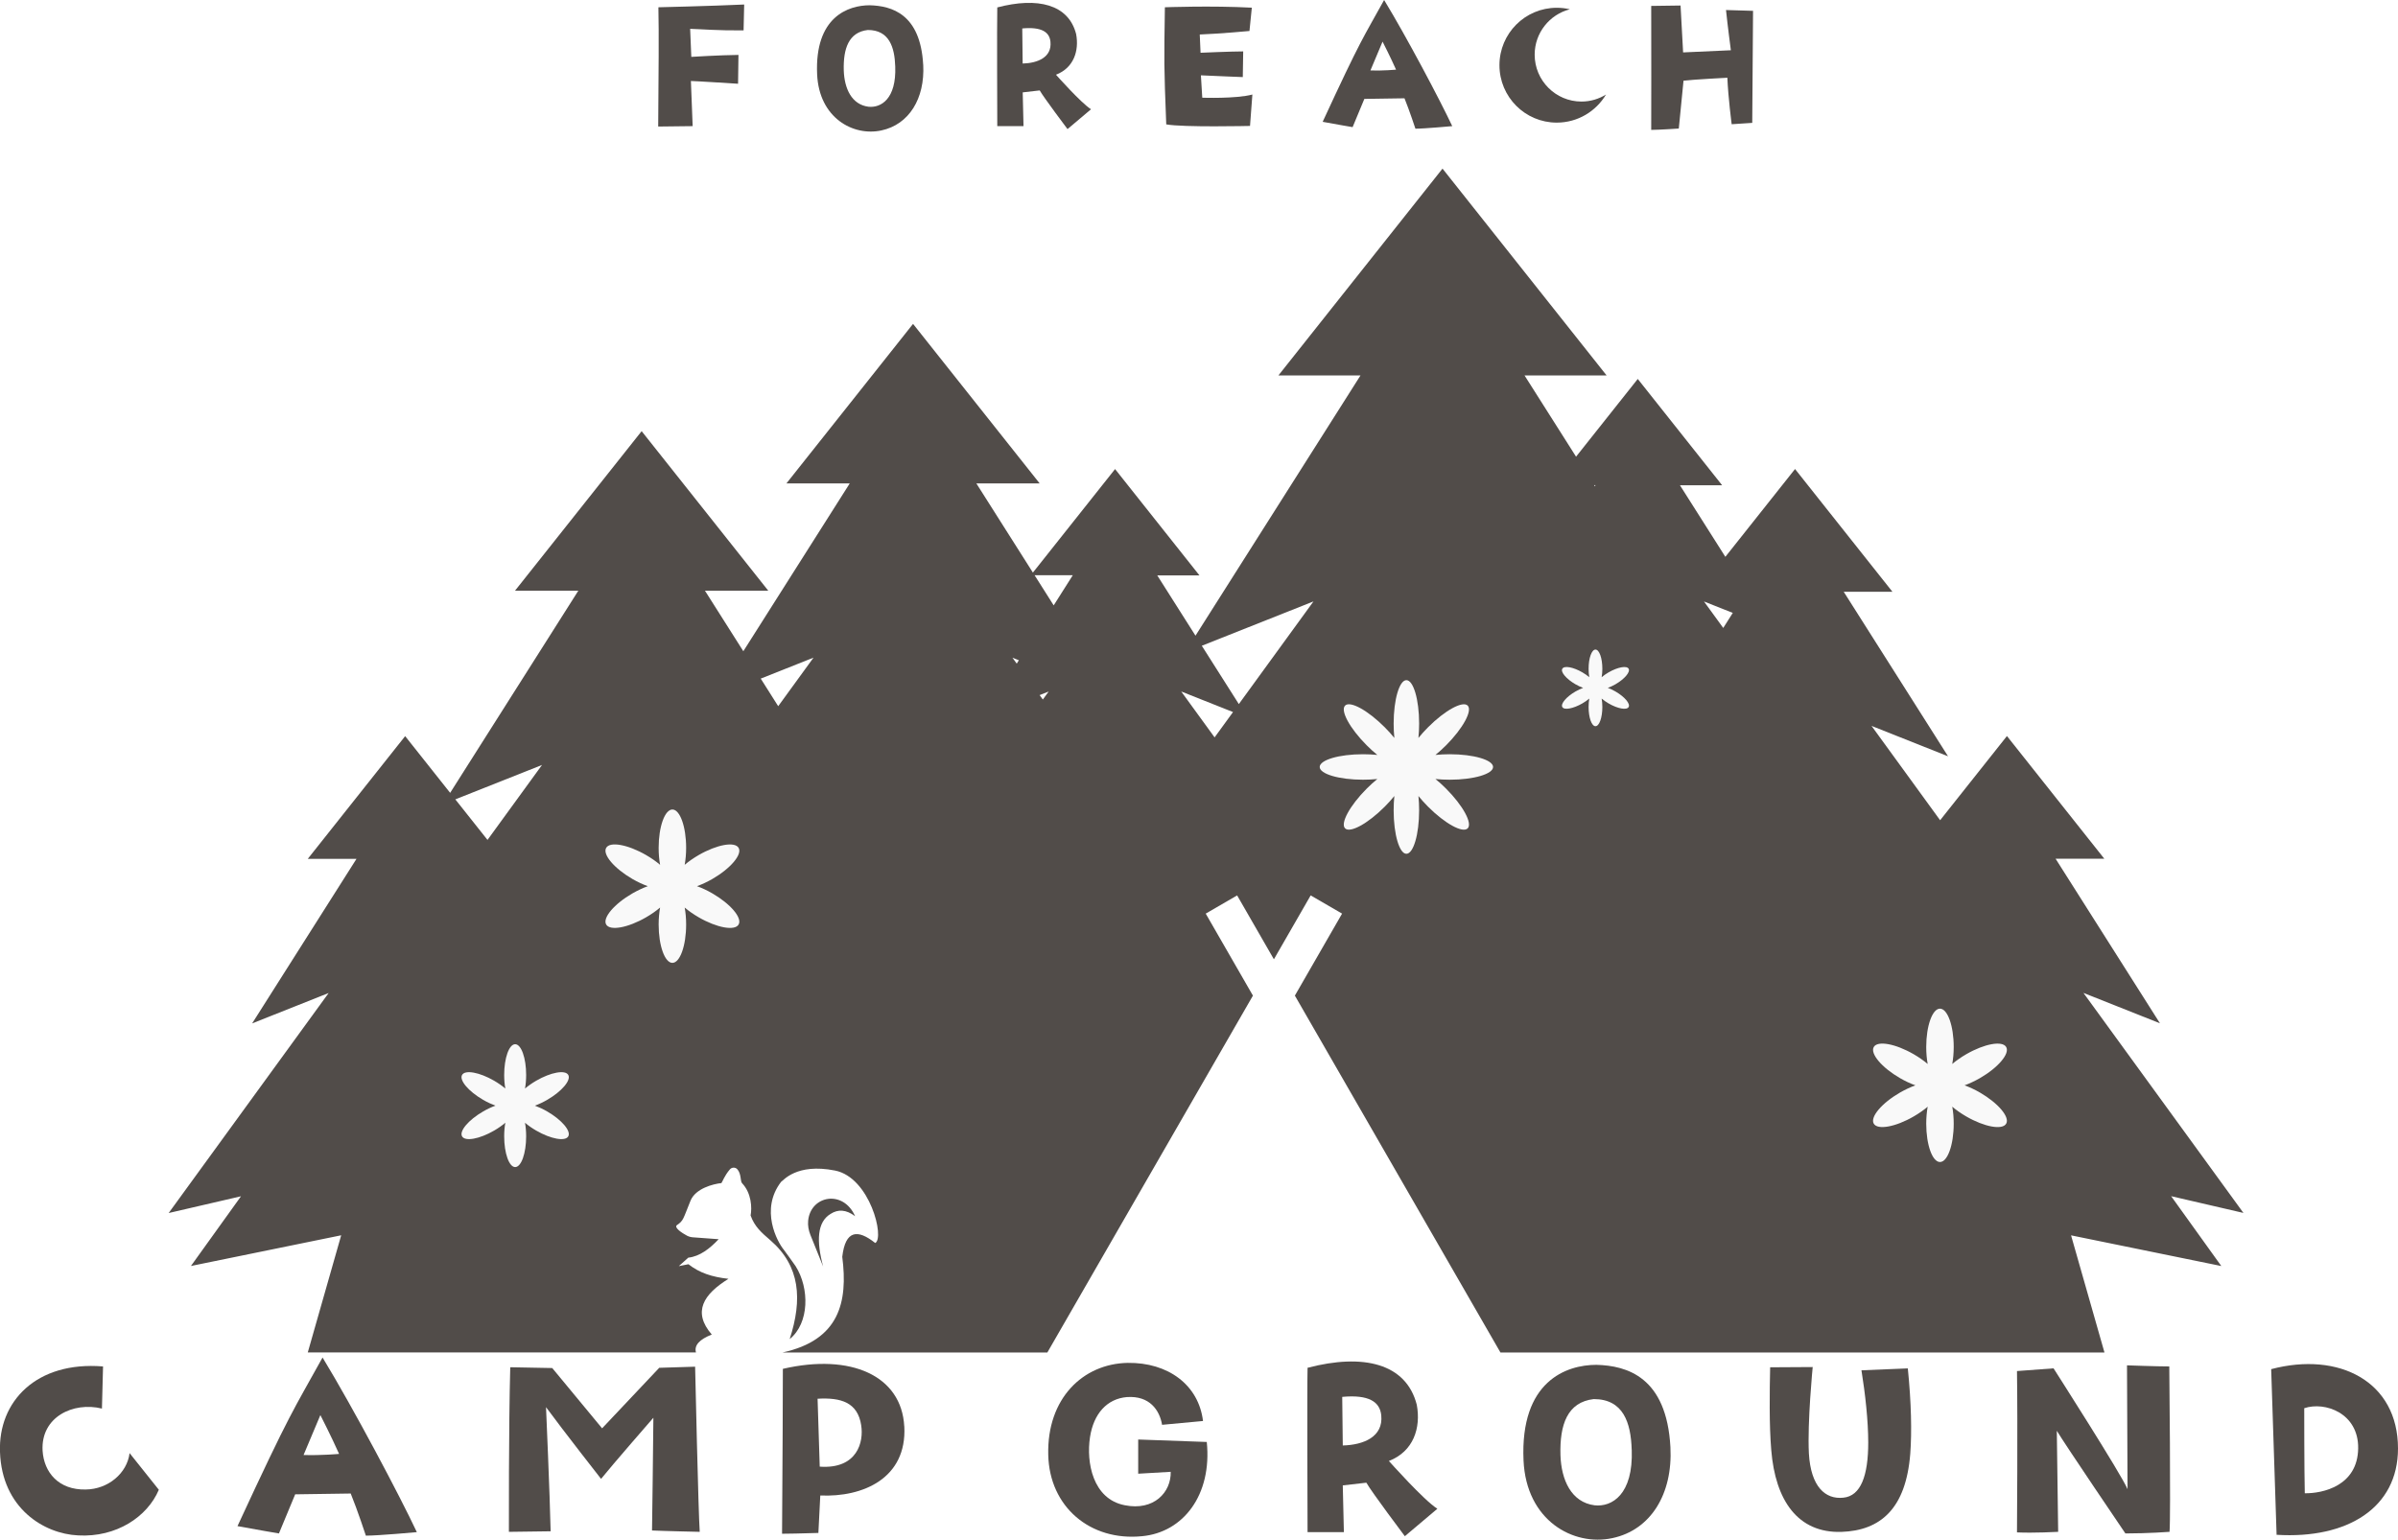
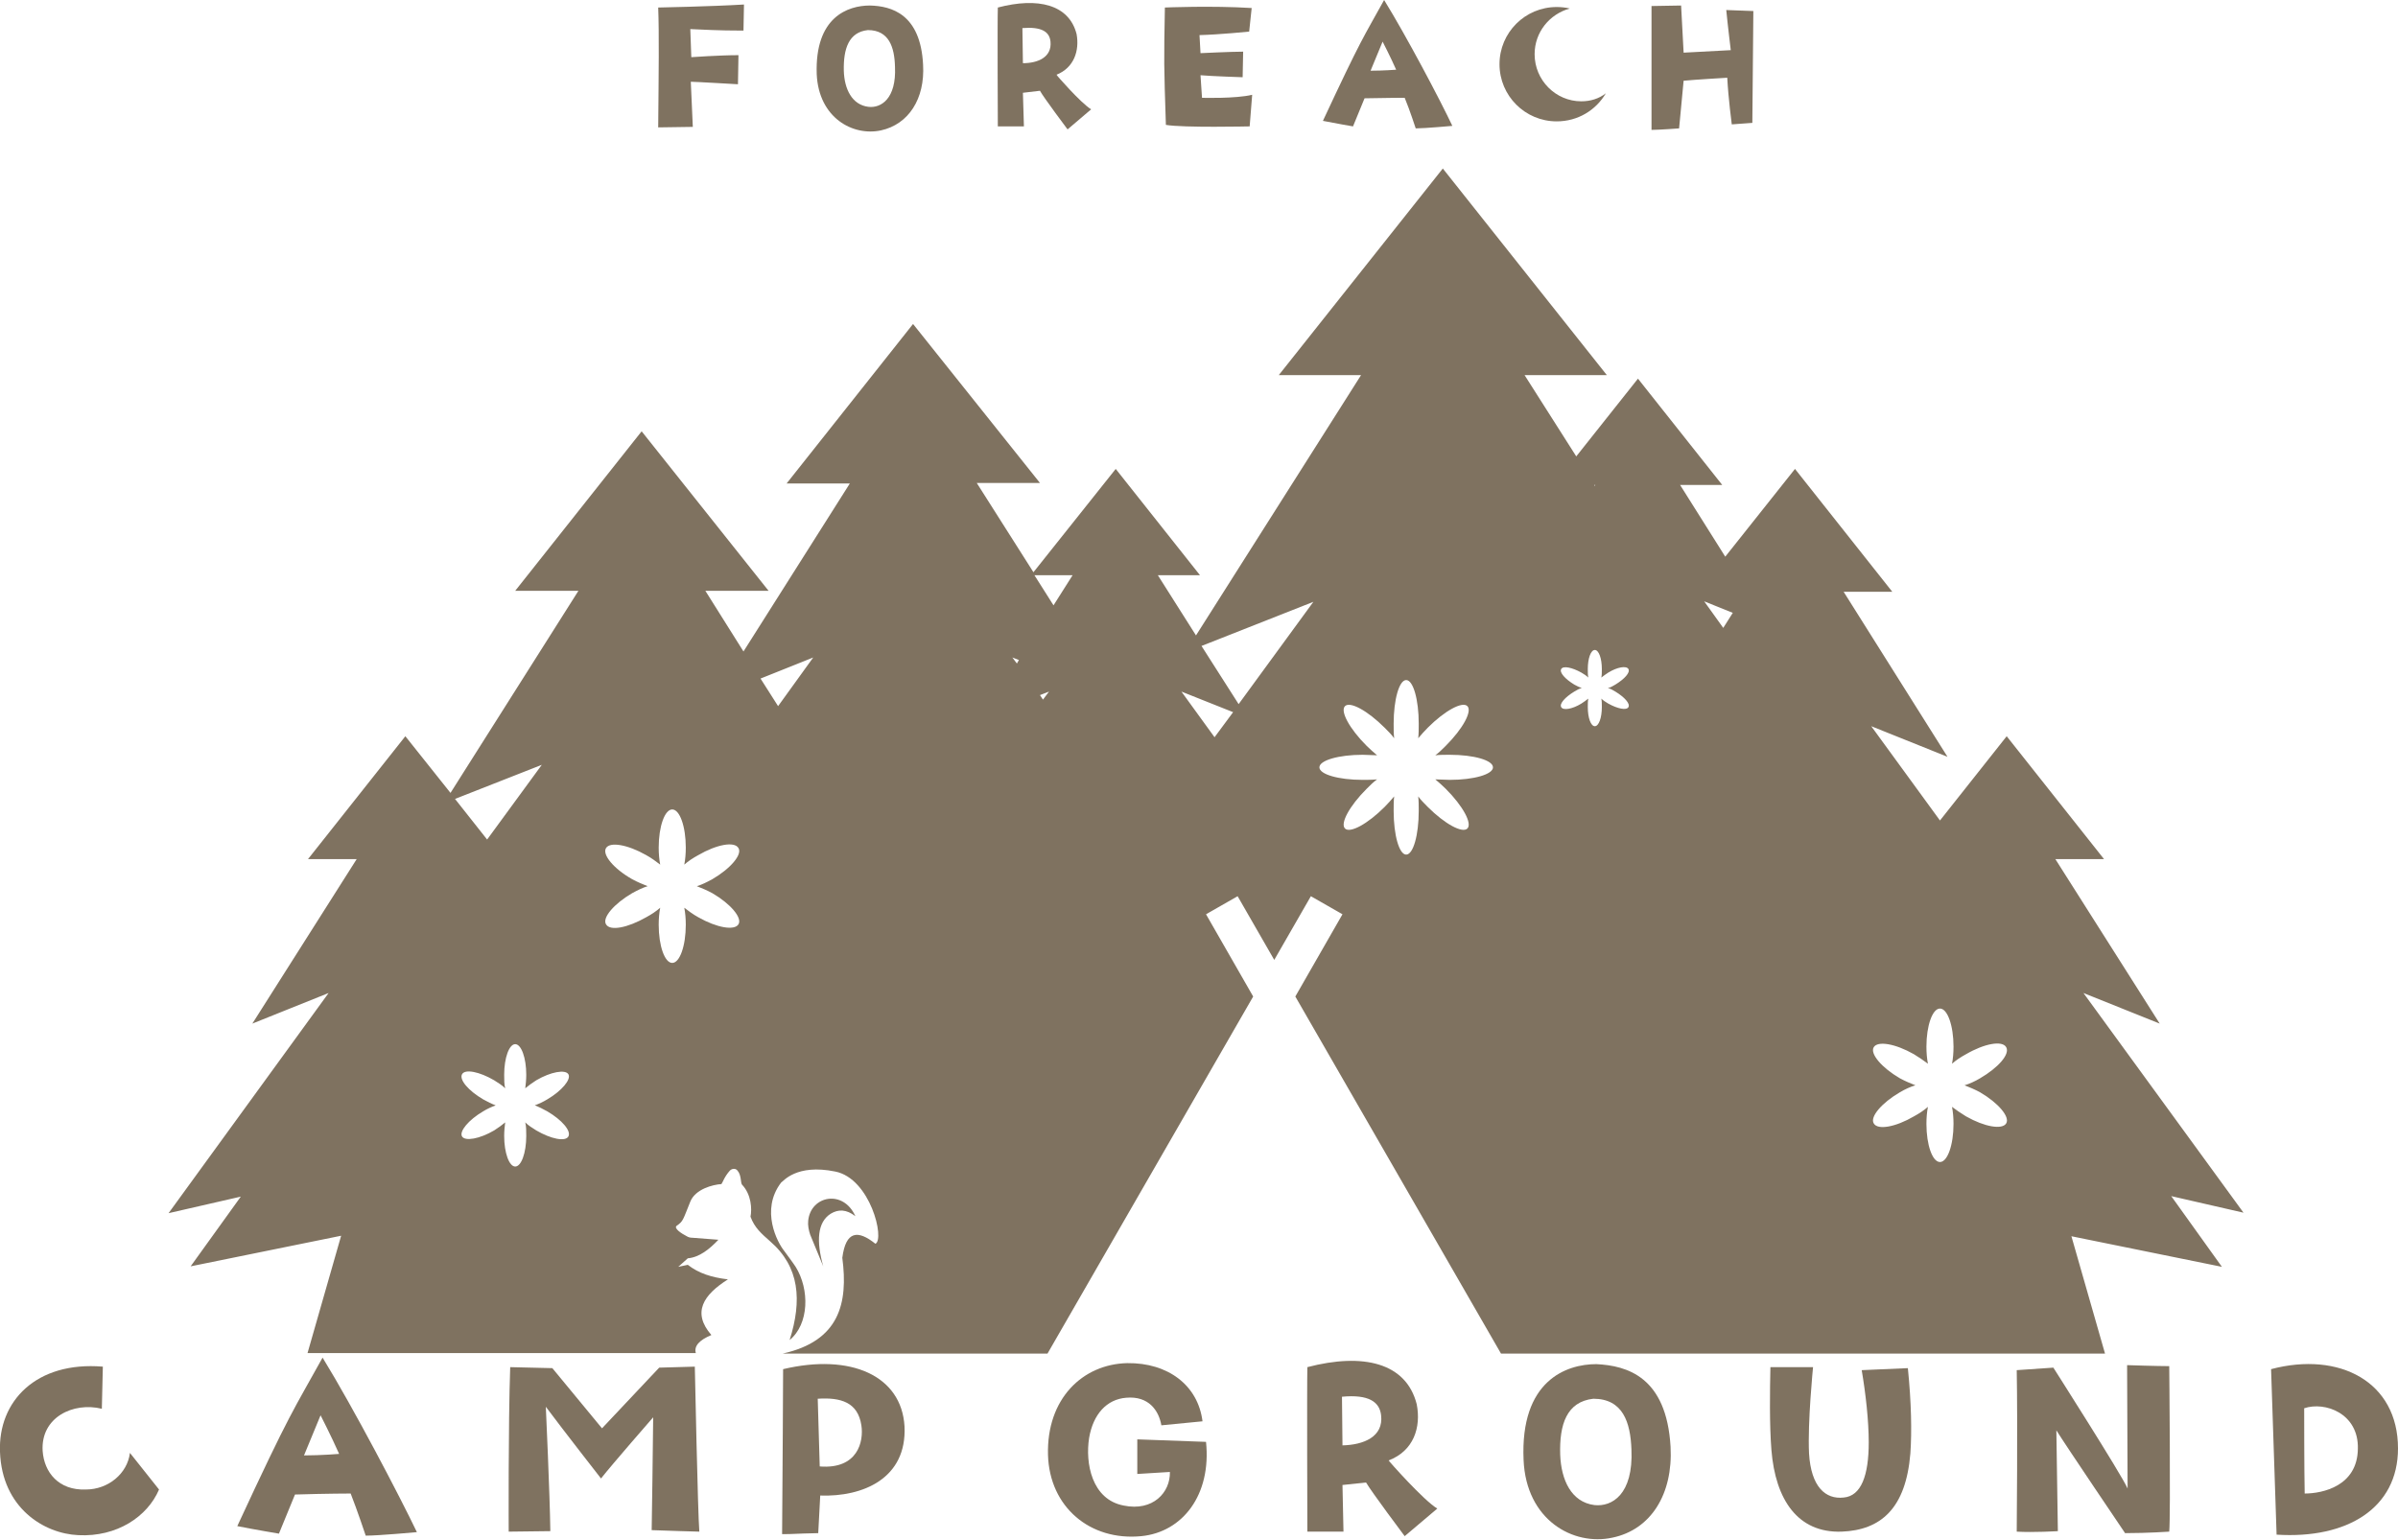
- <svg xmlns="http://www.w3.org/2000/svg" id="_レイヤー_1" data-name="レイヤー 1" viewBox="0 0 478 307">
-   <defs>
-     <style>
-       .cls-1 {
-         fill: #f9f9f9;
-       }
- 
-       .cls-2 {
-         fill: #514c49;
-       }
-     </style>
-   </defs>
-   <path class="cls-2" d="m131.25,1.45s10.38-.24,17.09-.55l-.12,5.16c-5.31.04-8-.23-10.65-.31l.23,5.59s5.58-.35,9.4-.39l-.08,5.75s-8.62-.55-9.4-.55l.35,9-6.87.08c.08-10.88.16-18.5.04-23.78Z" />
-   <path class="cls-2" d="m184.03,12.91c.35,6.77-2.85,11.93-8.35,13.1-5.62,1.21-12.41-2.5-12.8-11.19-.51-11.42,6.16-13.77,10.49-13.77,4.37.12,10.1,1.72,10.65,11.85Zm-5.58.35c-.12-3.87-1.21-7.28-5.46-7.28-3.82.43-4.92,3.72-4.8,8.06.12,3.6,1.56,6.81,4.92,7.24,2.5.27,5.58-1.56,5.34-8.02Z" />
-   <path class="cls-2" d="m217.47,21.79l-4.68,3.95s-4.8-6.38-5.54-7.71l-3.39.39.16,6.73h-5.23s-.08-20.89,0-23.67c8.04-2.11,14.2-.63,15.72,5.32.62,3.33-.47,6.73-4.02,8.1,0,0,5.03,5.67,6.98,6.88Zm-8.08-13.46c-.19-1.96-1.79-3.01-5.62-2.66l.08,7c3-.08,5.85-1.25,5.54-4.34Z" />
-   <path class="cls-2" d="m232.21,1.45s9.29-.35,17.32.08l-.47,4.65s-5.89.55-9.91.7l.16,3.64s6.16-.27,8.5-.27l-.08,5.12s-6.2-.24-8.35-.35l.27,4.46s6.71.24,9.99-.63l-.47,6.26s-13.3.31-16.7-.31c-.47-12.17-.43-12.17-.27-23.35Z" />
-   <path class="cls-2" d="m275.9,0c4.45,7.31,11.16,19.99,13.58,25.15,0,0-5.5.51-7.34.51,0,0-1.21-3.68-2.18-6.06,0,0-3.32.04-8,.12l-2.34,5.63s-3.47-.59-5.97-1.06c7.72-16.7,8.04-16.66,12.25-24.29Zm2.38,13.89c-1.09-2.46-2.69-5.59-2.69-5.59l-2.42,5.75c2.54.08,5.11-.16,5.11-.16Z" />
-   <path class="cls-2" d="m344.06,2l5.38.16s-.16,20.3-.16,22.34l-4.1.27s-.7-5.32-.86-9.27c0,0-6.79.35-8.74.59l-.94,9.54s-3.98.27-5.5.27c0,0,.04-20.46,0-24.72l5.85-.08.51,9.35,9.52-.43s-.66-4.97-.97-8.02Z" />
-   <path class="cls-2" d="m20.54,272.46l-.22,8.4c-5.73-1.41-12.21,1.68-11.83,8.4.27,4.33,3.19,7.85,8.59,7.74,4.48-.05,8.26-3.25,8.75-7.26l5.83,7.31c-2.27,5.36-8.43,9.53-16.1,9.1-6.81-.32-15.18-5.42-15.56-16.63-.38-10.07,7.24-18.14,20.53-17.06Z" />
-   <path class="cls-2" d="m64.29,270.67c6.16,10.13,15.45,27.68,18.8,34.83,0,0-7.62.7-10.16.7,0,0-1.67-5.09-3.02-8.4,0,0-4.59.05-11.07.16l-3.24,7.8s-4.81-.81-8.26-1.46c10.7-23.13,11.13-23.07,16.96-33.63Zm3.3,19.23c-1.51-3.41-3.73-7.74-3.73-7.74l-3.35,7.96c3.51.11,7.08-.22,7.08-.22Z" />
-   <path class="cls-2" d="m131.43,272.73l7.13-.22s.65,29.41.92,32.93c0,0-7.29-.16-9.51-.27,0,0,.27-19.55.27-22.48,0,0-8.16,9.37-10.43,12.19,0,0-7.51-9.59-10.97-14.3,0,0,.76,17.33.92,24.75l-8.32.11s-.05-21.29.27-32.82l8.37.16,9.94,12.02,11.4-12.08Z" />
-   <path class="cls-2" d="m180.26,284.43c.54,10.35-8.27,14.14-16.75,13.76l-.38,7.47c-5.02.11-4.7.16-7.24.16.11-18.25.16-25.4.16-32.88,13.56-3.14,23.66,1.35,24.2,11.48Zm-8.59-.22c-.7-4.6-4.05-5.58-8.7-5.31l.43,13.54c7.56.54,8.8-5.04,8.26-8.23Z" />
-   <path class="cls-2" d="m208.95,290.06c-.27-11.21,6.91-18.14,15.83-18.31,8.05-.11,14.15,4.39,15.02,11.59l-8.16.76c-.49-2.92-2.49-5.85-7.02-5.53-3.94.33-6.64,3.3-7.35,8.02-.76,4.98.54,12.3,6.91,13.54,5.83,1.19,9.29-2.6,9.18-6.66l-6.48.38v-6.82l13.67.49c1.08,10.56-4.7,18.04-12.91,18.79-10.32,1.03-18.47-5.85-18.69-16.25Z" />
-   <path class="cls-2" d="m286.51,300.84l-6.48,5.47s-6.64-8.83-7.67-10.67l-4.7.54.22,9.32h-7.24s-.11-28.92,0-32.77c11.13-2.92,19.66-.87,21.77,7.37.86,4.6-.65,9.32-5.56,11.21,0,0,6.97,7.85,9.67,9.53Zm-11.18-18.63c-.27-2.71-2.49-4.17-7.78-3.68l.11,9.69c4.16-.11,8.1-1.73,7.67-6.01Z" />
-   <path class="cls-2" d="m332.97,288.55c.49,9.37-3.94,16.52-11.56,18.14-7.78,1.68-17.18-3.47-17.72-15.49-.7-15.81,8.53-19.06,14.53-19.06,6.05.16,13.99,2.38,14.75,16.41Zm-7.72.49c-.16-5.36-1.67-10.07-7.56-10.07-5.29.6-6.81,5.15-6.64,11.16.16,4.98,2.16,9.42,6.81,10.02,3.46.38,7.72-2.17,7.4-11.1Z" />
-   <path class="cls-2" d="m380.29,272.84c.7,6.88.81,12.73.49,17.01-.86,10.99-5.94,15.33-13.72,15.6-8.7.27-13.18-6.28-13.99-16.3-.43-4.98-.32-11.92-.22-16.52l8.48-.05s-1.08,11-.76,17.22c.38,6.66,3.29,9.21,6.86,8.83,3.51-.33,4.97-4.44,4.97-10.99,0-4.33-.59-9.69-1.35-14.41l9.24-.38Z" />
-   <path class="cls-2" d="m423.98,272.24s6,.22,8.43.22c0,0,.32,29.84.05,32.98,0,0-4.27.32-8.8.32,0,0-11.94-17.6-13.67-20.47l.27,20.15s-4.92.27-8.21.11c0,0,.16-21.61,0-32.17l7.29-.54s13.72,21.45,14.75,24.1l-.11-24.7Z" />
-   <path class="cls-2" d="m452.72,273c13.56-3.58,25.28,2.49,25.28,15.81,0,11.86-10.1,18.09-24.2,17.22l-1.08-33.04Zm6.59,7.8s0,12.62.11,16.95c3.57.05,10.53-1.46,10.64-8.94.11-7.04-6.64-9.42-10.75-8.02Z" />
+ <svg xmlns="http://www.w3.org/2000/svg" version="1.1" id="_レイヤー_1" x="0px" y="0px" viewBox="0 0 478 307" style="enable-background:new 0 0 478 307;" xml:space="preserve">
+   <style type="text/css">
+ 	.st0{fill:#7F7260;}
+ </style>
+   <path class="st0" d="M131.2,1.5c0,0,10.4-0.2,17.1-0.6l-0.1,5.2c-5.3,0-8-0.2-10.6-0.3l0.2,5.6c0,0,5.6-0.4,9.4-0.4l-0.1,5.8  c0,0-8.6-0.5-9.4-0.5l0.4,9l-6.9,0.1C131.3,14.4,131.4,6.7,131.2,1.5L131.2,1.5z" />
+   <path class="st0" d="M184,12.9c0.4,6.8-2.9,11.9-8.4,13.1c-5.6,1.2-12.4-2.5-12.8-11.2C162.4,3.4,169,1.1,173.4,1.1  C177.7,1.2,183.5,2.8,184,12.9L184,12.9z M178.4,13.3C178.3,9.4,177.2,6,173,6c-3.8,0.4-4.9,3.7-4.8,8.1c0.1,3.6,1.6,6.8,4.9,7.2  C175.6,21.6,178.7,19.7,178.4,13.3L178.4,13.3z" />
+   <path class="st0" d="M217.5,21.8l-4.7,4c0,0-4.8-6.4-5.5-7.7l-3.4,0.4l0.2,6.7h-5.2c0,0-0.1-20.9,0-23.7c8-2.1,14.2-0.6,15.7,5.3  c0.6,3.3-0.5,6.7-4,8.1C210.5,14.9,215.5,20.6,217.5,21.8L217.5,21.8z M209.4,8.3c-0.2-2-1.8-3-5.6-2.7l0.1,7  C206.9,12.6,209.7,11.4,209.4,8.3z" />
+   <path class="st0" d="M232.2,1.5c0,0,9.3-0.4,17.3,0.1L249,6.3c0,0-5.9,0.6-9.9,0.7l0.2,3.6c0,0,6.2-0.3,8.5-0.3l-0.1,5.1  c0,0-6.2-0.2-8.4-0.4l0.3,4.5c0,0,6.7,0.2,10-0.6l-0.5,6.3c0,0-13.3,0.3-16.7-0.3C232,12.6,232,12.6,232.2,1.5L232.2,1.5z" />
+   <path class="st0" d="M275.9,0c4.5,7.3,11.2,20,13.6,25.1c0,0-5.5,0.5-7.3,0.5c0,0-1.2-3.7-2.2-6.1c0,0-3.3,0-8,0.1l-2.3,5.6  c0,0-3.5-0.6-6-1.1C271.4,7.6,271.7,7.6,275.9,0z M278.3,13.9c-1.1-2.5-2.7-5.6-2.7-5.6l-2.4,5.8C275.7,14.1,278.3,13.9,278.3,13.9  L278.3,13.9z" />
+   <path class="st0" d="M344.1,2l5.4,0.2c0,0-0.2,20.3-0.2,22.3l-4.1,0.3c0,0-0.7-5.3-0.9-9.3c0,0-6.8,0.4-8.7,0.6l-0.9,9.5  c0,0-4,0.3-5.5,0.3c0,0,0-20.5,0-24.7l5.9-0.1l0.5,9.4L345,10C345,10,344.4,5.1,344.1,2L344.1,2z" />
+   <path class="st0" d="M20.5,272.5l-0.2,8.4c-5.7-1.4-12.2,1.7-11.8,8.4c0.3,4.3,3.2,7.9,8.6,7.7c4.5,0,8.3-3.2,8.8-7.3l5.8,7.3  c-2.3,5.4-8.4,9.5-16.1,9.1c-6.8-0.3-15.2-5.4-15.6-16.6C-0.4,279.4,7.2,271.4,20.5,272.5L20.5,272.5z" />
+   <path class="st0" d="M64.3,270.7c6.2,10.1,15.4,27.7,18.8,34.8c0,0-7.6,0.7-10.2,0.7c0,0-1.7-5.1-3-8.4c0,0-4.6,0-11.1,0.2l-3.2,7.8  c0,0-4.8-0.8-8.3-1.5C58,281.2,58.5,281.2,64.3,270.7L64.3,270.7z M67.6,289.9c-1.5-3.4-3.7-7.7-3.7-7.7l-3.3,8  C64,290.2,67.6,289.9,67.6,289.9z" />
+   <path class="st0" d="M131.4,272.7l7.1-0.2c0,0,0.6,29.4,0.9,32.9c0,0-7.3-0.2-9.5-0.3c0,0,0.3-19.5,0.3-22.5c0,0-8.2,9.4-10.4,12.2  c0,0-7.5-9.6-11-14.3c0,0,0.8,17.3,0.9,24.8l-8.3,0.1c0,0-0.1-21.3,0.3-32.8l8.4,0.2l9.9,12L131.4,272.7L131.4,272.7z" />
+   <path class="st0" d="M180.3,284.4c0.5,10.4-8.3,14.1-16.8,13.8l-0.4,7.5c-5,0.1-4.7,0.2-7.2,0.2c0.1-18.2,0.2-25.4,0.2-32.9  C169.6,269.8,179.7,274.3,180.3,284.4L180.3,284.4z M171.7,284.2c-0.7-4.6-4.1-5.6-8.7-5.3l0.4,13.5  C171,293,172.2,287.4,171.7,284.2L171.7,284.2z" />
+   <path class="st0" d="M208.9,290.1c-0.3-11.2,6.9-18.1,15.8-18.3c8.1-0.1,14.1,4.4,15,11.6l-8.2,0.8c-0.5-2.9-2.5-5.9-7-5.5  c-3.9,0.3-6.6,3.3-7.4,8c-0.8,5,0.5,12.3,6.9,13.5c5.8,1.2,9.3-2.6,9.2-6.7l-6.5,0.4V287l13.7,0.5c1.1,10.6-4.7,18-12.9,18.8  C217.3,307.3,209.2,300.5,208.9,290.1L208.9,290.1z" />
+   <path class="st0" d="M286.5,300.8l-6.5,5.5c0,0-6.6-8.8-7.7-10.7l-4.7,0.5l0.2,9.3h-7.2c0,0-0.1-28.9,0-32.8  c11.1-2.9,19.7-0.9,21.8,7.4c0.9,4.6-0.6,9.3-5.6,11.2C276.8,291.3,283.8,299.2,286.5,300.8L286.5,300.8z M275.3,282.2  c-0.3-2.7-2.5-4.2-7.8-3.7l0.1,9.7C271.8,288.1,275.8,286.5,275.3,282.2z" />
+   <path class="st0" d="M333,288.5c0.5,9.4-3.9,16.5-11.6,18.1c-7.8,1.7-17.2-3.5-17.7-15.5c-0.7-15.8,8.5-19.1,14.5-19.1  C324.3,272.3,332.2,274.5,333,288.5L333,288.5z M325.2,289c-0.2-5.4-1.7-10.1-7.6-10.1c-5.3,0.6-6.8,5.1-6.6,11.2  c0.2,5,2.2,9.4,6.8,10C321.3,300.5,325.6,298,325.2,289L325.2,289z" />
+   <path class="st0" d="M380.3,272.8c0.7,6.9,0.8,12.7,0.5,17c-0.9,11-5.9,15.3-13.7,15.6c-8.7,0.3-13.2-6.3-14-16.3  c-0.4-5-0.3-11.9-0.2-16.5h8.5c0,0-1.1,11-0.8,17.2c0.4,6.7,3.3,9.2,6.9,8.8c3.5-0.3,5-4.4,5-11c0-4.3-0.6-9.7-1.4-14.4L380.3,272.8  L380.3,272.8z" />
+   <path class="st0" d="M424,272.2c0,0,6,0.2,8.4,0.2c0,0,0.3,29.8,0,33c0,0-4.3,0.3-8.8,0.3c0,0-11.9-17.6-13.7-20.5l0.3,20.1  c0,0-4.9,0.3-8.2,0.1c0,0,0.2-21.6,0-32.2l7.3-0.5c0,0,13.7,21.5,14.8,24.1L424,272.2z" />
+   <path class="st0" d="M452.7,273c13.6-3.6,25.3,2.5,25.3,15.8c0,11.9-10.1,18.1-24.2,17.2L452.7,273L452.7,273z M459.3,280.8  c0,0,0,12.6,0.1,17c3.6,0,10.5-1.5,10.6-8.9C470.2,281.8,463.4,279.4,459.3,280.8L459.3,280.8z" />
  <g>
-     <path class="cls-2" d="m165.57,242.04c1.48-.95,3.09-.88,4.88.46-2.38-5.38-8.9-4.11-9.36.92-.09.95.09,1.9.44,2.79l2.55,6.33c-1.36-5.08-1.22-8.88,1.49-10.5Z" />
-     <path class="cls-2" d="m432.77,238.51l14.42,3.34-31.89-43.87,15.25,6.06-20.8-32.81h9.71l-19.41-24.47-13.32,16.79-13.67-18.81,15.25,6.06-20.8-32.81h9.71l-19.41-24.47-13.89,17.51-9.05-14.27h8.41l-16.82-21.2-12.3,15.5-10.27-16.2h16.36l-32.71-41.24-32.71,41.24h16.36l-32.89,51.89-7.62-12.02h8.41l-16.82-21.2-16.38,20.64-11.27-17.78h12.62l-25.24-31.81-25.24,31.81h12.62l-21.21,33.46-7.65-12.07h12.62l-25.24-31.81-25.24,31.81h12.62l-25.55,40.31-8.97-11.31-19.41,24.47h9.71l-20.8,32.81,15.25-6.06-31.89,43.87,14.42-3.34-9.98,13.9,29.95-6.12-6.66,23.36h77.38c-.39-1.41.67-2.59,3.15-3.57-3.91-4.53-1.63-8.04,3.33-11.11-3.31-.37-5.8-1.19-7.98-2.91l-1.92.38,1.89-1.69c2.3-.25,4.29-1.81,6.05-3.68l-5.17-.38c-.39-.03-.78-.14-1.13-.32-1.01-.53-2.7-1.65-1.99-2.13,1.3-.89,1.18-1.15,2.68-4.84,1-2.46,4.53-3.35,6.16-3.52.17-.19.61-1.48,1.69-2.73.38-.44,1.07-.47,1.47-.04.83.9.58,2.38.95,2.78,1.9,2,2,4.92,1.71,6.45.8,2.23,2.16,3.41,3.94,4.94,5.95,5.15,6.42,11.79,3.85,19.71,3.94-3.18,3.97-10.14,1.18-14.55-.31-.49-2.33-3.24-2.33-3.24-1.34-1.61-4.81-8.05-.56-13.57.41-.2,3.02-3.78,10.75-2.25,6.97,1.38,9.93,13.47,8.01,14.45-3.5-2.79-5.95-2.6-6.57,2.75,1.17,9.09-.61,16.61-11.91,19.08h52.79l40.98-71.16-9.41-16.35,6.26-3.63,7.32,12.72v-.02s.02.02.02.02l7.32-12.72,6.26,3.63-9.41,16.35,40.98,71.16h120.4l-6.66-23.36,29.95,6.12-9.98-13.9ZM97.18,167.48l-6.42-8.09,17.28-6.86-10.87,14.95Zm57.94-26.67l-3.48-5.5,10.52-4.18-7.03,9.67Zm47.55-8.49l-.86-1.18,1.28.51-.42.67Zm5.2,7.16l-.64-.88,1.8-.71-1.16,1.59Zm2.16-18.78l-3.8-6h7.61l-3.8,6Zm32.08,26.33l-6.65-9.15,10.32,4.1-3.67,5.05Zm4.83-6.64l-7.38-11.63,22.26-8.84-14.88,20.47Zm70.96-43.44l-.13-.21h.27l-.13.21Zm25.6,28.26l-3.84-5.28,5.74,2.28-1.9,3Z" />
+     <path class="st0" d="M165.6,242c1.5-0.9,3.1-0.9,4.9,0.5c-2.4-5.4-8.9-4.1-9.4,0.9c-0.1,0.9,0.1,1.9,0.4,2.8l2.6,6.3   C162.7,247.5,162.9,243.7,165.6,242L165.6,242z" />
+     <path class="st0" d="M432.8,238.5l14.4,3.3L415.3,198l15.2,6.1l-20.8-32.8h9.7L400,146.8l-13.3,16.8L373,144.8l15.2,6.1L367.5,118   h9.7l-19.4-24.5L343.9,111l-9-14.3h8.4l-16.8-21.2L314.2,91l-10.3-16.2h16.4l-32.7-41.2l-32.7,41.2h16.4l-32.9,51.9l-7.6-12h8.4   l-16.8-21.2L206,114.1l-11.3-17.8h12.6L182,64.6l-25.2,31.8h12.6l-21.2,33.5l-7.6-12.1h12.6L127.9,86l-25.2,31.8h12.6l-25.5,40.3   l-9-11.3l-19.4,24.5h9.7l-20.8,32.8l15.2-6.1l-31.9,43.9l14.4-3.3l-10,13.9l30-6.1l-6.7,23.4h77.4c-0.4-1.4,0.7-2.6,3.1-3.6   c-3.9-4.5-1.6-8,3.3-11.1c-3.3-0.4-5.8-1.2-8-2.9l-1.9,0.4l1.9-1.7c2.3-0.2,4.3-1.8,6.1-3.7l-5.2-0.4c-0.4,0-0.8-0.1-1.1-0.3   c-1-0.5-2.7-1.6-2-2.1c1.3-0.9,1.2-1.1,2.7-4.8c1-2.5,4.5-3.4,6.2-3.5c0.2-0.2,0.6-1.5,1.7-2.7c0.4-0.4,1.1-0.5,1.5,0   c0.8,0.9,0.6,2.4,0.9,2.8c1.9,2,2,4.9,1.7,6.4c0.8,2.2,2.2,3.4,3.9,4.9c5.9,5.1,6.4,11.8,3.9,19.7c3.9-3.2,4-10.1,1.2-14.6   c-0.3-0.5-2.3-3.2-2.3-3.2c-1.3-1.6-4.8-8.1-0.6-13.6c0.4-0.2,3-3.8,10.8-2.2c7,1.4,9.9,13.5,8,14.4c-3.5-2.8-5.9-2.6-6.6,2.8   c1.2,9.1-0.6,16.6-11.9,19.1h52.8l41-71.2l-9.4-16.4l6.3-3.6l7.3,12.7l0,0l0,0l7.3-12.7l6.3,3.6l-9.4,16.4l41,71.2h120.4l-6.7-23.4   l30,6.1L432.8,238.5L432.8,238.5z M108,152.5l-10.9,14.9l-6.4-8.1L108,152.5L108,152.5z M109.1,221.6c2.9,1.7,4.8,3.9,4.2,5   s-3.5,0.5-6.4-1.2c-0.8-0.5-1.6-1-2.2-1.6c0.2,0.8,0.2,1.7,0.2,2.7c0,3.4-1,6.1-2.2,6.1s-2.2-2.7-2.2-6.1c0-1,0.1-1.9,0.2-2.7   c-0.6,0.5-1.4,1.1-2.2,1.6c-2.9,1.7-5.8,2.2-6.4,1.2s1.3-3.3,4.2-5c0.8-0.5,1.7-0.9,2.5-1.2c-0.8-0.3-1.6-0.7-2.5-1.2   c-2.9-1.7-4.8-3.9-4.2-5s3.5-0.5,6.4,1.2c0.8,0.5,1.6,1,2.2,1.6c-0.2-0.8-0.2-1.7-0.2-2.7c0-3.4,1-6.1,2.2-6.1s2.2,2.7,2.2,6.1   c0,1-0.1,1.9-0.2,2.7c0.6-0.5,1.4-1.1,2.2-1.6c2.9-1.7,5.8-2.2,6.4-1.2s-1.3,3.3-4.2,5c-0.8,0.5-1.7,0.9-2.5,1.2   C107.4,220.7,108.2,221.1,109.1,221.6z M142,178.1c3.6,2.1,6,4.9,5.2,6.2s-4.3,0.7-8-1.4c-1.1-0.6-2-1.3-2.8-1.9   c0.2,1,0.3,2.2,0.3,3.4c0,4.2-1.2,7.6-2.7,7.6s-2.7-3.4-2.7-7.6c0-1.2,0.1-2.4,0.3-3.4c-0.8,0.7-1.7,1.3-2.8,1.9   c-3.7,2.1-7.2,2.8-8,1.4c-0.8-1.3,1.6-4.1,5.2-6.2c1.1-0.6,2.1-1.1,3.1-1.4c-1-0.4-2-0.8-3.1-1.4c-3.7-2.1-6-4.9-5.2-6.2   s4.3-0.7,8,1.4c1.1,0.6,2,1.3,2.8,1.9c-0.2-1-0.3-2.2-0.3-3.4c0-4.2,1.2-7.6,2.7-7.6s2.7,3.4,2.7,7.6c0,1.2-0.1,2.4-0.3,3.4   c0.8-0.7,1.7-1.3,2.8-1.9c3.6-2.1,7.2-2.8,8-1.4c0.8,1.3-1.6,4.1-5.2,6.2c-1.1,0.6-2.1,1.1-3.1,1.4   C139.9,177.1,140.9,177.5,142,178.1z M155.1,140.8l-3.5-5.5l10.5-4.2L155.1,140.8L155.1,140.8z M202.7,132.3l-0.9-1.2l1.3,0.5   L202.7,132.3z M207.9,139.5l-0.6-0.9l1.8-0.7L207.9,139.5L207.9,139.5z M210,120.7l-3.8-6h7.6L210,120.7L210,120.7z M242.1,147   l-6.6-9.1l10.3,4.1L242.1,147L242.1,147z M246.9,140.4l-7.4-11.6l22.3-8.8L246.9,140.4L246.9,140.4z M289,155.5c-1,0-2-0.1-2.9-0.1   c0.7,0.6,1.4,1.2,2.1,1.9c3.4,3.4,5.3,6.9,4.3,7.9s-4.5-0.9-7.9-4.3c-0.7-0.7-1.4-1.4-1.9-2.1c0.1,0.9,0.1,1.9,0.1,2.9   c0,4.8-1.1,8.7-2.5,8.7s-2.5-3.9-2.5-8.7c0-1,0-2,0.1-2.9c-0.6,0.7-1.2,1.4-1.9,2.1c-3.4,3.4-6.9,5.3-7.9,4.3s0.9-4.5,4.3-7.9   c0.7-0.7,1.4-1.4,2.1-1.9c-0.9,0.1-1.9,0.1-2.9,0.1c-4.8,0-8.6-1.1-8.6-2.5s3.9-2.5,8.6-2.5c1,0,2,0.1,2.9,0.1   c-0.7-0.6-1.4-1.2-2.1-1.9c-3.4-3.4-5.3-6.9-4.3-7.9s4.5,0.9,7.9,4.3c0.7,0.7,1.4,1.4,1.9,2.1c-0.1-0.9-0.1-1.9-0.1-2.9   c0-4.8,1.1-8.7,2.5-8.7s2.5,3.9,2.5,8.7c0,1,0,2-0.1,2.9c0.6-0.7,1.2-1.4,1.9-2.1c3.4-3.4,6.9-5.3,7.9-4.3s-0.9,4.5-4.3,7.9   c-0.7,0.7-1.4,1.4-2.1,1.9c0.9-0.1,1.9-0.1,2.9-0.1c4.8,0,8.6,1.1,8.6,2.5S293.8,155.5,289,155.5z M318,96.7l-0.1,0.2l-0.1-0.2H318   L318,96.7z M322,137.9c1.8,1.1,3,2.4,2.6,3.1c-0.4,0.7-2.2,0.3-4-0.7c-0.5-0.3-1-0.6-1.4-1c0.1,0.5,0.1,1.1,0.1,1.7   c0,2.1-0.6,3.8-1.4,3.8s-1.4-1.7-1.4-3.8c0-0.6,0-1.2,0.1-1.7c-0.4,0.3-0.9,0.7-1.4,1c-1.8,1.1-3.6,1.4-4,0.7s0.8-2,2.6-3.1   c0.5-0.3,1-0.6,1.5-0.7c-0.5-0.2-1-0.4-1.5-0.7c-1.8-1.1-3-2.4-2.6-3.1c0.4-0.7,2.2-0.3,4,0.7c0.5,0.3,1,0.6,1.4,1   c-0.1-0.5-0.1-1.1-0.1-1.7c0-2.1,0.6-3.8,1.4-3.8s1.4,1.7,1.4,3.8c0,0.6,0,1.2-0.1,1.7c0.4-0.3,0.9-0.7,1.4-1   c1.8-1.1,3.6-1.4,4-0.7s-0.8,2-2.6,3.1c-0.5,0.3-1,0.6-1.5,0.7C321,137.3,321.5,137.6,322,137.9z M343.5,125.2l-3.8-5.3l5.7,2.3   L343.5,125.2z M394.7,217.8c3.6,2.1,6,4.9,5.2,6.2s-4.3,0.7-8-1.4c-1-0.6-2-1.3-2.8-1.9c0.2,1,0.3,2.2,0.3,3.4   c0,4.2-1.2,7.6-2.7,7.6s-2.7-3.4-2.7-7.6c0-1.2,0.1-2.4,0.3-3.4c-0.8,0.7-1.7,1.3-2.8,1.9c-3.6,2.1-7.2,2.8-8,1.4   c-0.8-1.3,1.6-4.1,5.2-6.2c1-0.6,2.1-1.1,3.1-1.4c-1-0.4-2-0.8-3.1-1.4c-3.6-2.1-6-4.9-5.2-6.2s4.3-0.7,8,1.4c1,0.6,2,1.3,2.8,1.9   c-0.2-1-0.3-2.2-0.3-3.4c0-4.2,1.2-7.6,2.7-7.6s2.7,3.4,2.7,7.6c0,1.2-0.1,2.4-0.3,3.4c0.8-0.7,1.7-1.3,2.8-1.9   c3.6-2.1,7.2-2.8,8-1.4s-1.6,4.1-5.2,6.2c-1,0.6-2.1,1.1-3.1,1.4C392.6,216.8,393.6,217.2,394.7,217.8z" />
  </g>
-   <path class="cls-1" d="m324.64,133.34c-.38-.66-2.16-.33-3.99.72-.53.3-.99.64-1.39.97.09-.51.14-1.08.14-1.69,0-2.11-.61-3.82-1.37-3.82s-1.37,1.71-1.37,3.82c0,.61.05,1.18.14,1.69-.4-.33-.86-.67-1.39-.97-1.82-1.06-3.61-1.38-3.99-.72-.38.66.79,2.04,2.62,3.1.53.3,1.05.55,1.53.72-.49.18-1.01.42-1.53.72-1.82,1.06-2.99,2.44-2.62,3.1s2.16.33,3.99-.72c.53-.3.99-.64,1.39-.97-.09.51-.14,1.08-.14,1.69,0,2.11.61,3.82,1.37,3.82s1.37-1.71,1.37-3.82c0-.61-.05-1.18-.14-1.69.4.33.86.67,1.39.97,1.82,1.06,3.61,1.38,3.99.72.38-.66-.79-2.04-2.62-3.1-.53-.3-1.05-.55-1.53-.72.49-.18,1.01-.42,1.53-.72,1.82-1.06,2.99-2.44,2.62-3.1Z" />
-   <path class="cls-1" d="m147.23,169.06c-.76-1.31-4.32-.67-7.97,1.44-1.05.61-1.99,1.27-2.78,1.94.18-1.02.29-2.17.29-3.39,0-4.22-1.23-7.64-2.74-7.64s-2.74,3.42-2.74,7.64c0,1.22.1,2.36.29,3.39-.79-.67-1.73-1.33-2.78-1.94-3.65-2.11-7.22-2.76-7.97-1.44-.76,1.31,1.59,4.09,5.23,6.2,1.05.61,2.09,1.09,3.07,1.44-.97.35-2.02.84-3.07,1.44-3.65,2.11-5.99,4.89-5.23,6.2.76,1.31,4.32.67,7.97-1.44,1.05-.61,1.99-1.27,2.78-1.94-.18,1.02-.29,2.17-.29,3.39,0,4.22,1.23,7.64,2.74,7.64s2.74-3.42,2.74-7.64c0-1.22-.1-2.36-.29-3.39.79.67,1.73,1.33,2.78,1.94,3.65,2.11,7.22,2.76,7.97,1.44.76-1.31-1.59-4.09-5.23-6.2-1.05-.61-2.09-1.09-3.07-1.44.97-.35,2.02-.84,3.07-1.44,3.65-2.11,5.99-4.89,5.23-6.2Z" />
-   <path class="cls-1" d="m113.27,214.33c-.61-1.05-3.47-.53-6.39,1.16-.84.49-1.59,1.02-2.23,1.56.15-.82.23-1.74.23-2.71,0-3.38-.98-6.13-2.19-6.13s-2.19,2.74-2.19,6.13c0,.98.08,1.89.23,2.71-.63-.54-1.39-1.07-2.23-1.56-2.92-1.69-5.78-2.21-6.39-1.16s1.27,3.28,4.19,4.97c.84.49,1.68.87,2.46,1.16-.78.28-1.62.67-2.46,1.16-2.92,1.69-4.8,3.92-4.19,4.97.61,1.05,3.47.53,6.39-1.16.84-.49,1.59-1.02,2.23-1.56-.15.82-.23,1.74-.23,2.71,0,3.38.98,6.13,2.19,6.13s2.19-2.74,2.19-6.13c0-.98-.08-1.89-.23-2.71.63.54,1.39,1.07,2.23,1.56,2.92,1.69,5.78,2.21,6.39,1.16.61-1.05-1.27-3.28-4.19-4.97-.84-.49-1.68-.87-2.46-1.16.78-.28,1.62-.67,2.46-1.16,2.92-1.69,4.8-3.92,4.19-4.97Z" />
-   <path class="cls-1" d="m394.67,217.85c-1.05-.61-2.09-1.09-3.07-1.44.97-.35,2.02-.84,3.07-1.44,3.65-2.11,5.99-4.89,5.23-6.2-.76-1.31-4.32-.67-7.97,1.44-1.05.61-1.99,1.27-2.78,1.94.18-1.02.29-2.17.29-3.39,0-4.22-1.23-7.64-2.74-7.64s-2.74,3.42-2.74,7.64c0,1.22.1,2.36.29,3.39-.79-.67-1.73-1.33-2.78-1.94-3.65-2.11-7.22-2.76-7.97-1.44s1.59,4.09,5.23,6.2c1.05.61,2.09,1.09,3.07,1.44-.97.35-2.02.84-3.07,1.44-3.65,2.11-5.99,4.89-5.23,6.2s4.32.67,7.97-1.44c1.05-.61,1.99-1.27,2.78-1.94-.18,1.02-.29,2.17-.29,3.39,0,4.22,1.23,7.64,2.74,7.64s2.74-3.42,2.74-7.64c0-1.22-.1-2.36-.29-3.39.79.67,1.73,1.33,2.78,1.94,3.65,2.11,7.22,2.76,7.97,1.44.76-1.31-1.59-4.09-5.23-6.2Z" />
-   <path class="cls-1" d="m288.99,150.39c-1,0-1.96.05-2.86.14.7-.57,1.41-1.21,2.12-1.92,3.37-3.38,5.3-6.93,4.31-7.92s-4.53.94-7.9,4.32c-.71.71-1.35,1.43-1.92,2.13.09-.9.14-1.86.14-2.86,0-4.78-1.14-8.66-2.54-8.66s-2.54,3.88-2.54,8.66c0,1,.05,1.97.14,2.86-.57-.7-1.21-1.42-1.92-2.13-3.37-3.38-6.91-5.32-7.9-4.32s.94,4.54,4.31,7.92c.71.71,1.42,1.36,2.12,1.92-.89-.09-1.86-.14-2.86-.14-4.77,0-8.63,1.14-8.63,2.54s3.87,2.54,8.63,2.54c1,0,1.96-.05,2.86-.14-.7.57-1.41,1.21-2.12,1.92-3.37,3.38-5.3,6.93-4.31,7.92s4.53-.94,7.9-4.32c.71-.71,1.35-1.43,1.92-2.13-.09.9-.14,1.86-.14,2.86,0,4.78,1.14,8.66,2.54,8.66s2.54-3.88,2.54-8.66c0-1-.05-1.97-.14-2.86.57.7,1.21,1.42,1.92,2.13,3.37,3.38,6.91,5.32,7.9,4.32s-.94-4.54-4.31-7.92c-.71-.71-1.42-1.36-2.12-1.92.89.09,1.86.14,2.86.14,4.77,0,8.63-1.14,8.63-2.54s-3.87-2.54-8.63-2.54Z" />
-   <path class="cls-2" d="m315.24,20.25c-5.15,0-9.33-4.19-9.33-9.35,0-4.36,2.98-8.01,7.01-9.05-.84-.2-1.71-.3-2.61-.3-6.31,0-11.42,5.13-11.42,11.45s5.11,11.45,11.42,11.45c4.18,0,7.83-2.25,9.82-5.6-1.42.88-3.09,1.4-4.89,1.4Z" />
+   <path class="st0" d="M315.2,20.2c-5.1,0-9.3-4.2-9.3-9.4c0-4.4,3-8,7-9.1c-0.8-0.2-1.7-0.3-2.6-0.3c-6.3,0-11.4,5.1-11.4,11.4  s5.1,11.4,11.4,11.4c4.2,0,7.8-2.2,9.8-5.6C318.7,19.7,317,20.2,315.2,20.2L315.2,20.2z" />
</svg>
